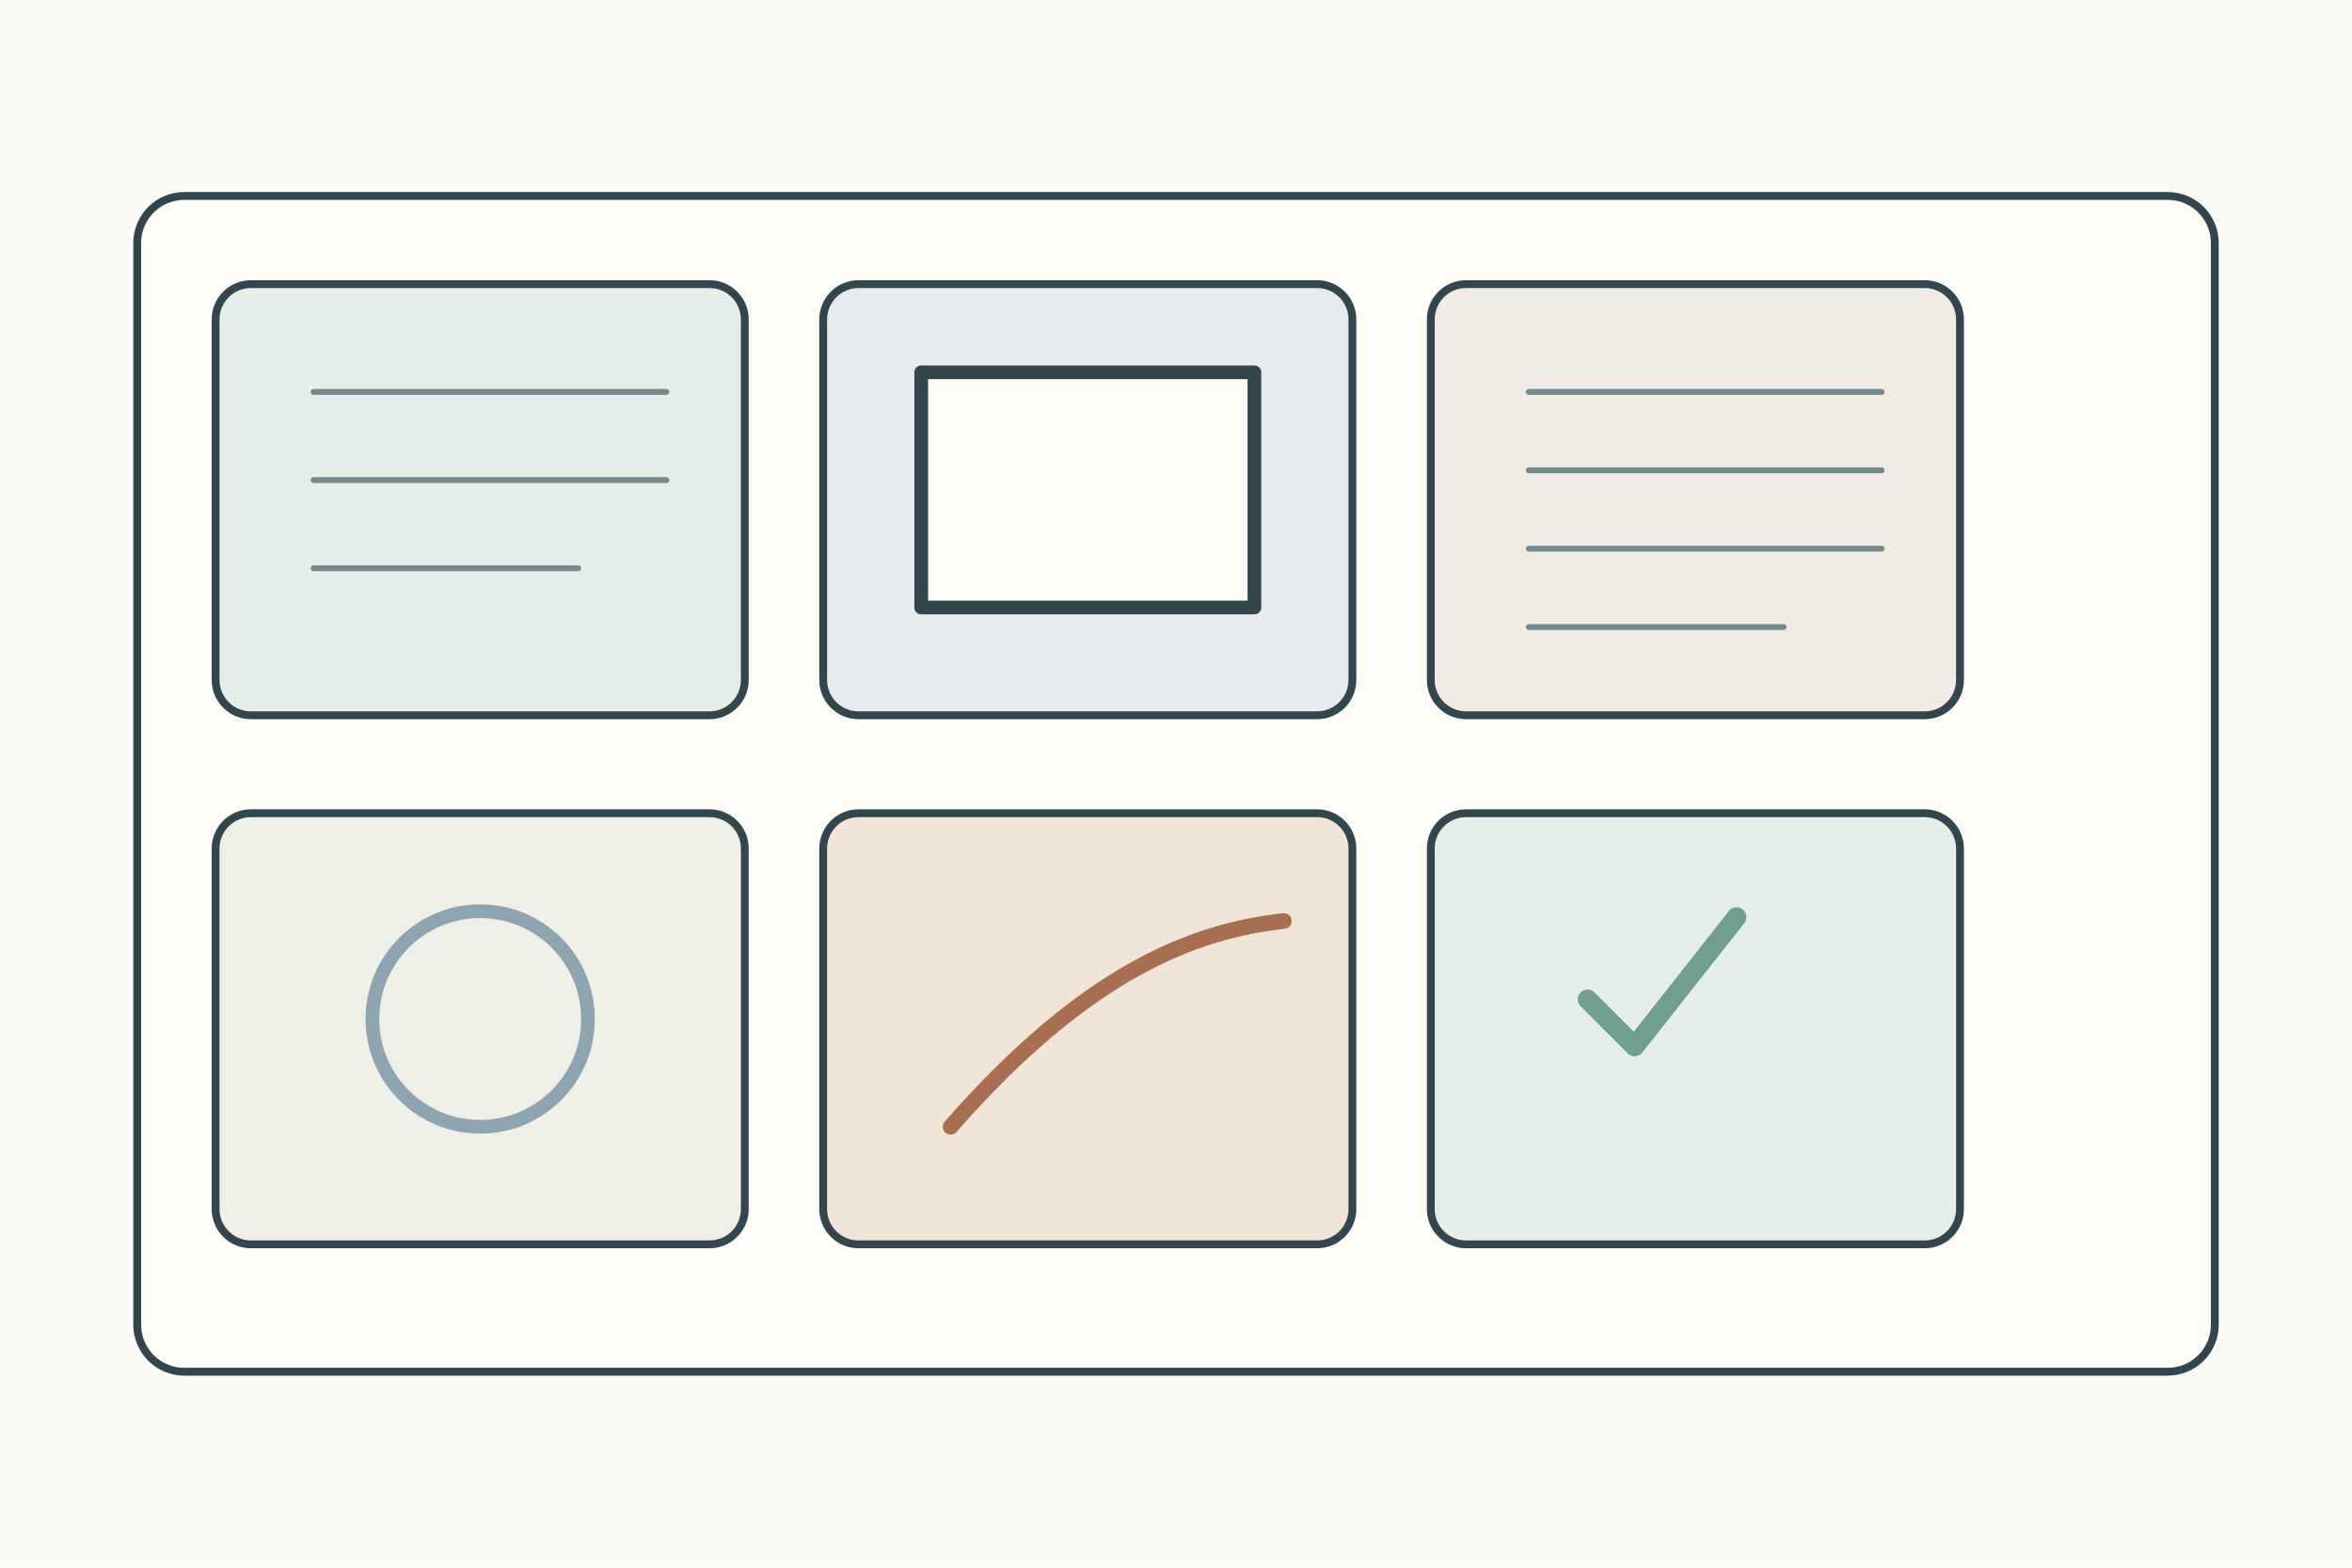
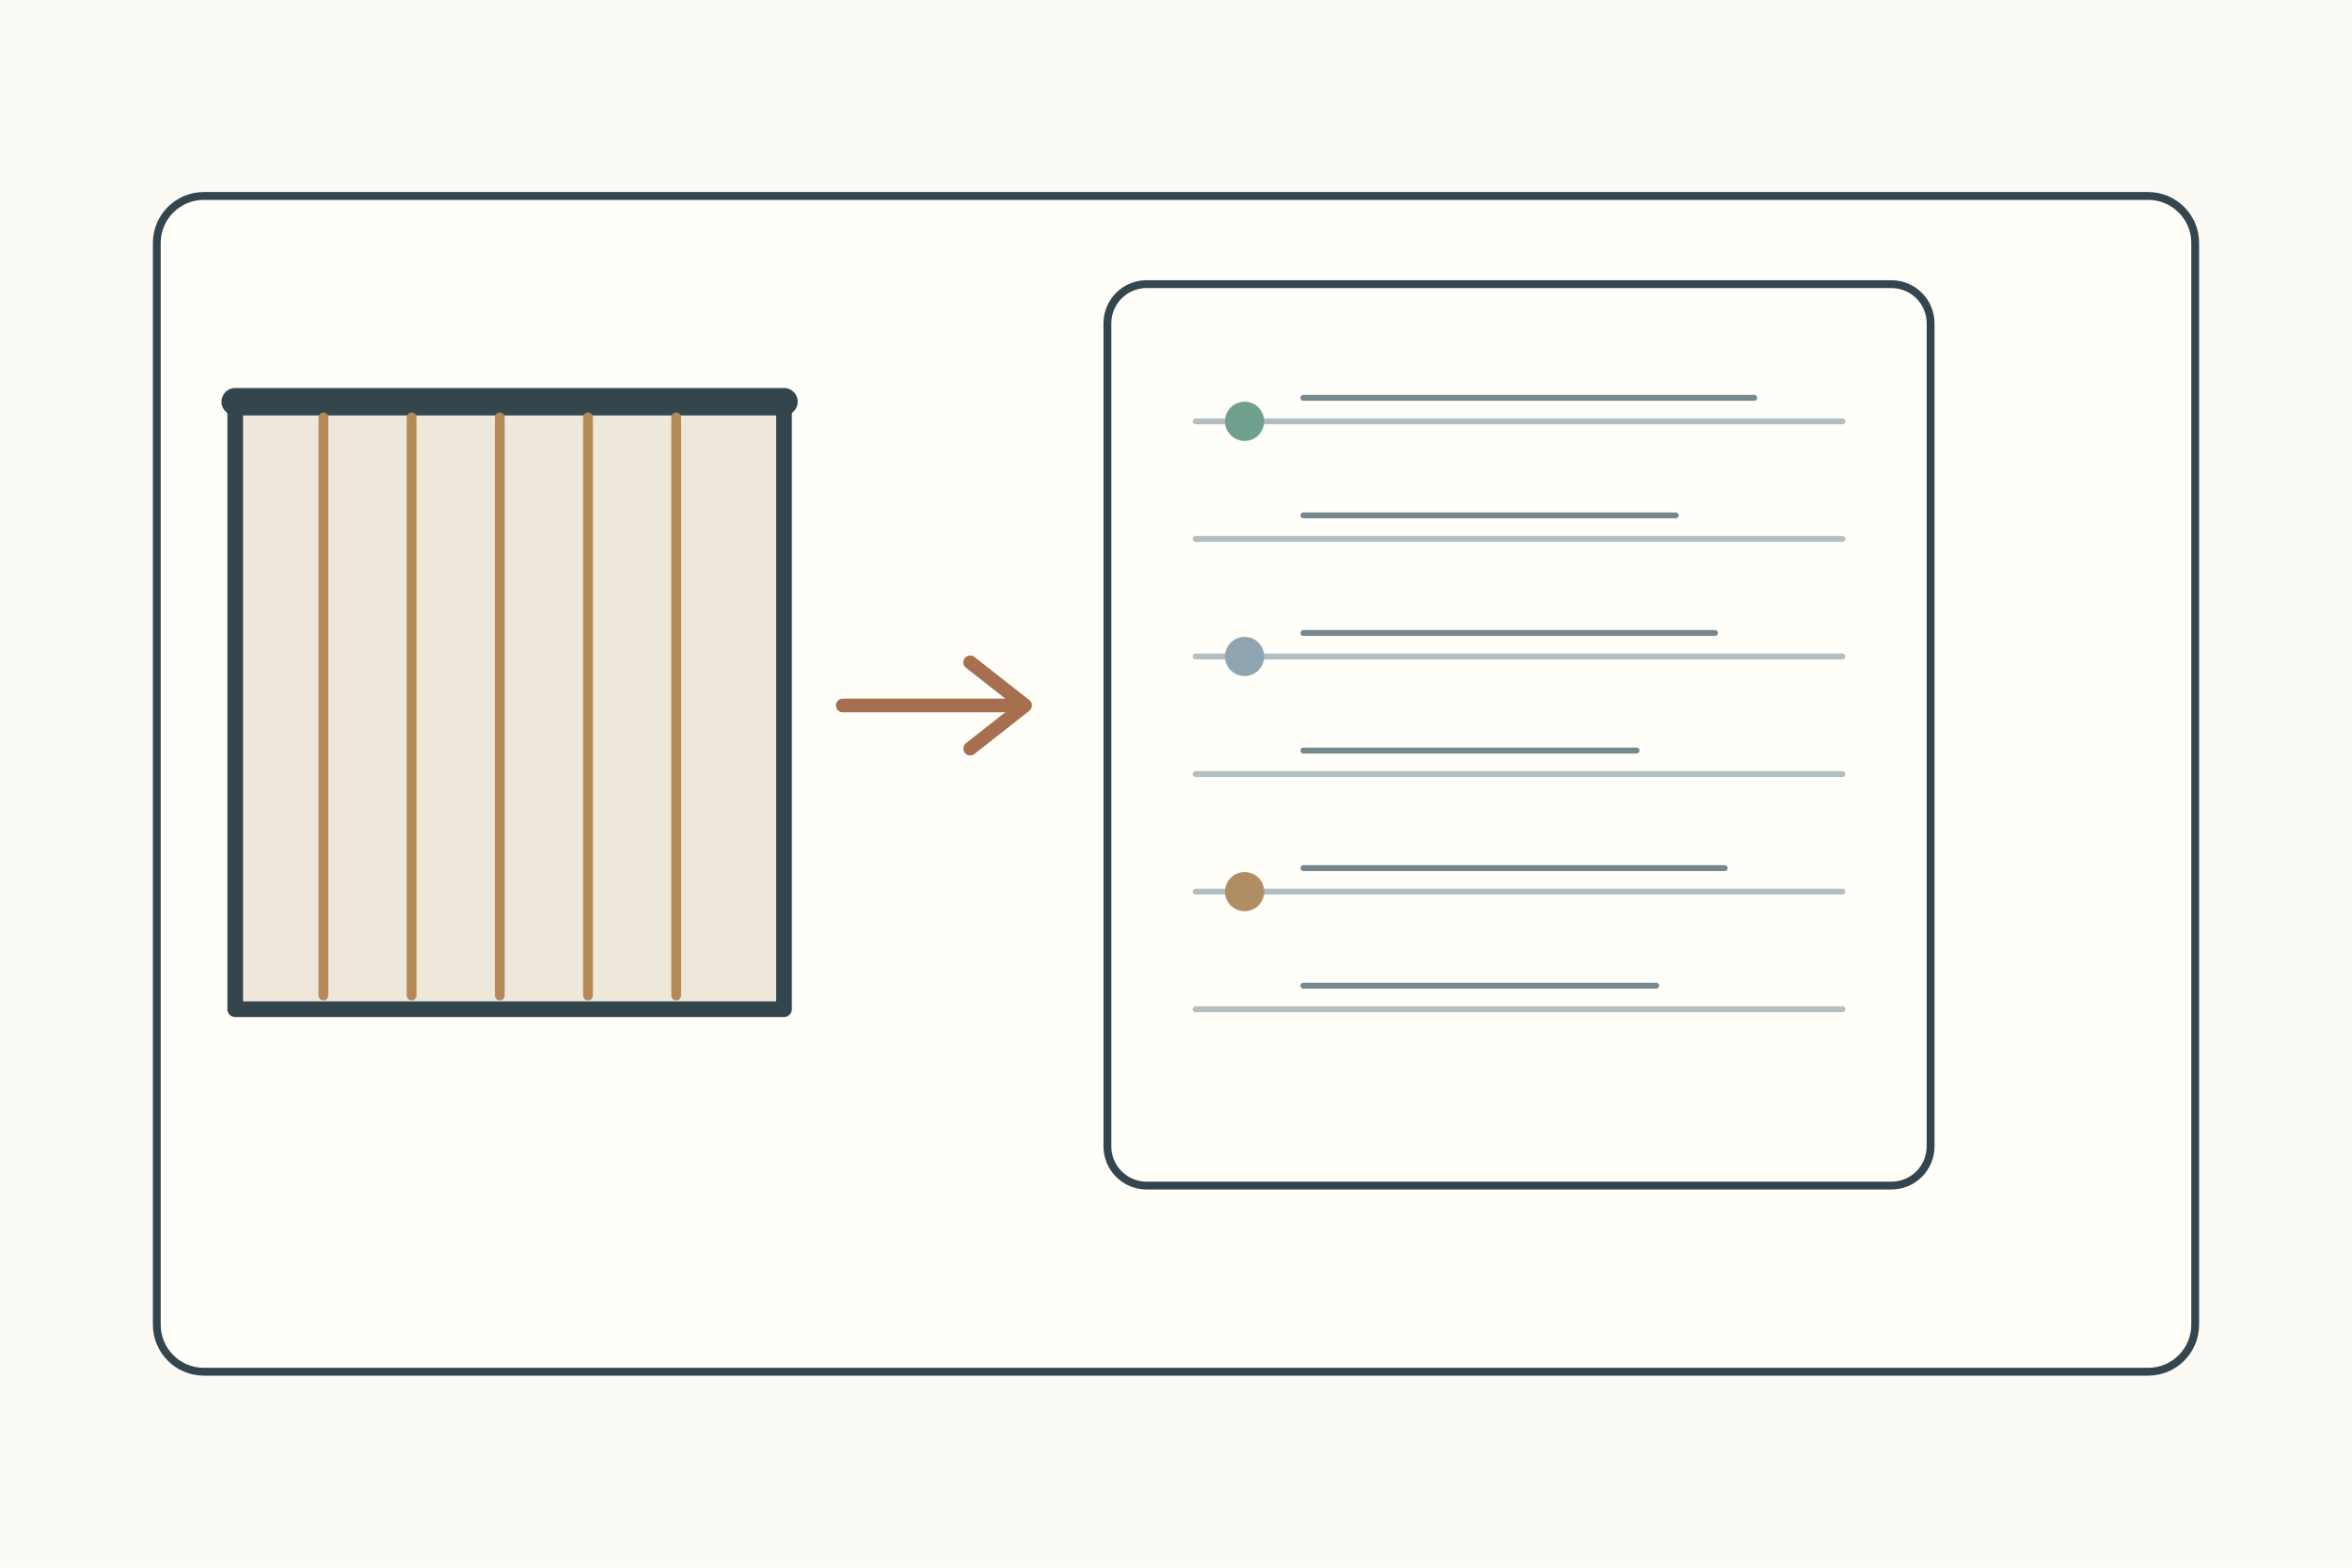
<svg xmlns="http://www.w3.org/2000/svg" width="1200" height="800">
  <rect width="1200" height="800" fill="#fbfaf4" />
  <g stroke="#34464d" stroke-width="4" fill="none" stroke-linecap="round" stroke-linejoin="round">
-     <rect x="70" y="100" width="1060" height="600" rx="24" fill="#fffef9" />
-     <g transform="translate(110 145)">
-       <g>
-         <rect width="270" height="220" rx="18" fill="#e5eee8" />
-         <path d="M50 55h180M50 100h180M50 145h135" stroke="#75888d" stroke-width="3" />
-       </g>
-       <g transform="translate(310 0)">
-         <rect width="270" height="220" rx="18" fill="#e7ebef" />
-         <rect x="50" y="45" width="170" height="120" fill="#fffef9" stroke-width="7" />
-       </g>
-       <g transform="translate(620 0)">
-         <rect width="270" height="220" rx="18" fill="#f0ece5" />
-         <path d="M50 55h180M50 95h180M50 135h180M50 175h130" stroke="#75888d" stroke-width="3" />
-       </g>
-       <g transform="translate(0 270)">
-         <rect width="270" height="220" rx="18" fill="#eef0e8" />
-         <circle cx="135" cy="105" r="55" fill="none" stroke="#8ea4b0" stroke-width="7" />
-       </g>
-       <g transform="translate(310 270)">
-         <rect width="270" height="220" rx="18" fill="#f0e5d7" />
-         <path d="M65 160c70-80 125-100 170-105" stroke="#a66f50" stroke-width="8" />
-       </g>
-       <g transform="translate(620 270)">
-         <rect width="270" height="220" rx="18" fill="#e5eee8" />
-         <path d="M80 95l24 24 52-66" stroke="#6f9f8d" stroke-width="10" />
-       </g>
+     <rect x="80" y="100" width="1040" height="600" rx="24" fill="#fffef9" />
+     <g transform="translate(120 205)">
+       <rect width="280" height="310" fill="#eee8dc" stroke-width="8" />
+       <path d="M0 0h280" stroke-width="14" />
+       <path d="M45 8v295M90 8v295M135 8v295M180 8v295M225 8v295" stroke="#b58a57" stroke-width="5" />
+     </g>
+     <path d="M430 360h90" stroke="#a66f50" stroke-width="7" />
+     <path d="M495 338l28 22-28 22" stroke="#a66f50" stroke-width="7" />
+     <g transform="translate(565 145)">
+       <rect width="420" height="460" rx="20" fill="#fffef9" />
+       <path d="M45 70h330M45 130h330M45 190h330M45 250h330M45 310h330M45 370h330" stroke="#b3bec1" stroke-width="3" />
+       <circle cx="70" cy="70" r="10" fill="#6f9f8d" stroke="none" />
+       <circle cx="70" cy="190" r="10" fill="#8ea4b0" stroke="none" />
+       <circle cx="70" cy="310" r="10" fill="#b08d63" stroke="none" />
+       <path d="M100 58h230M100 118h190M100 178h210M100 238h170M100 298h215M100 358h180" stroke="#75888d" stroke-width="3" />
    </g>
  </g>
</svg>
